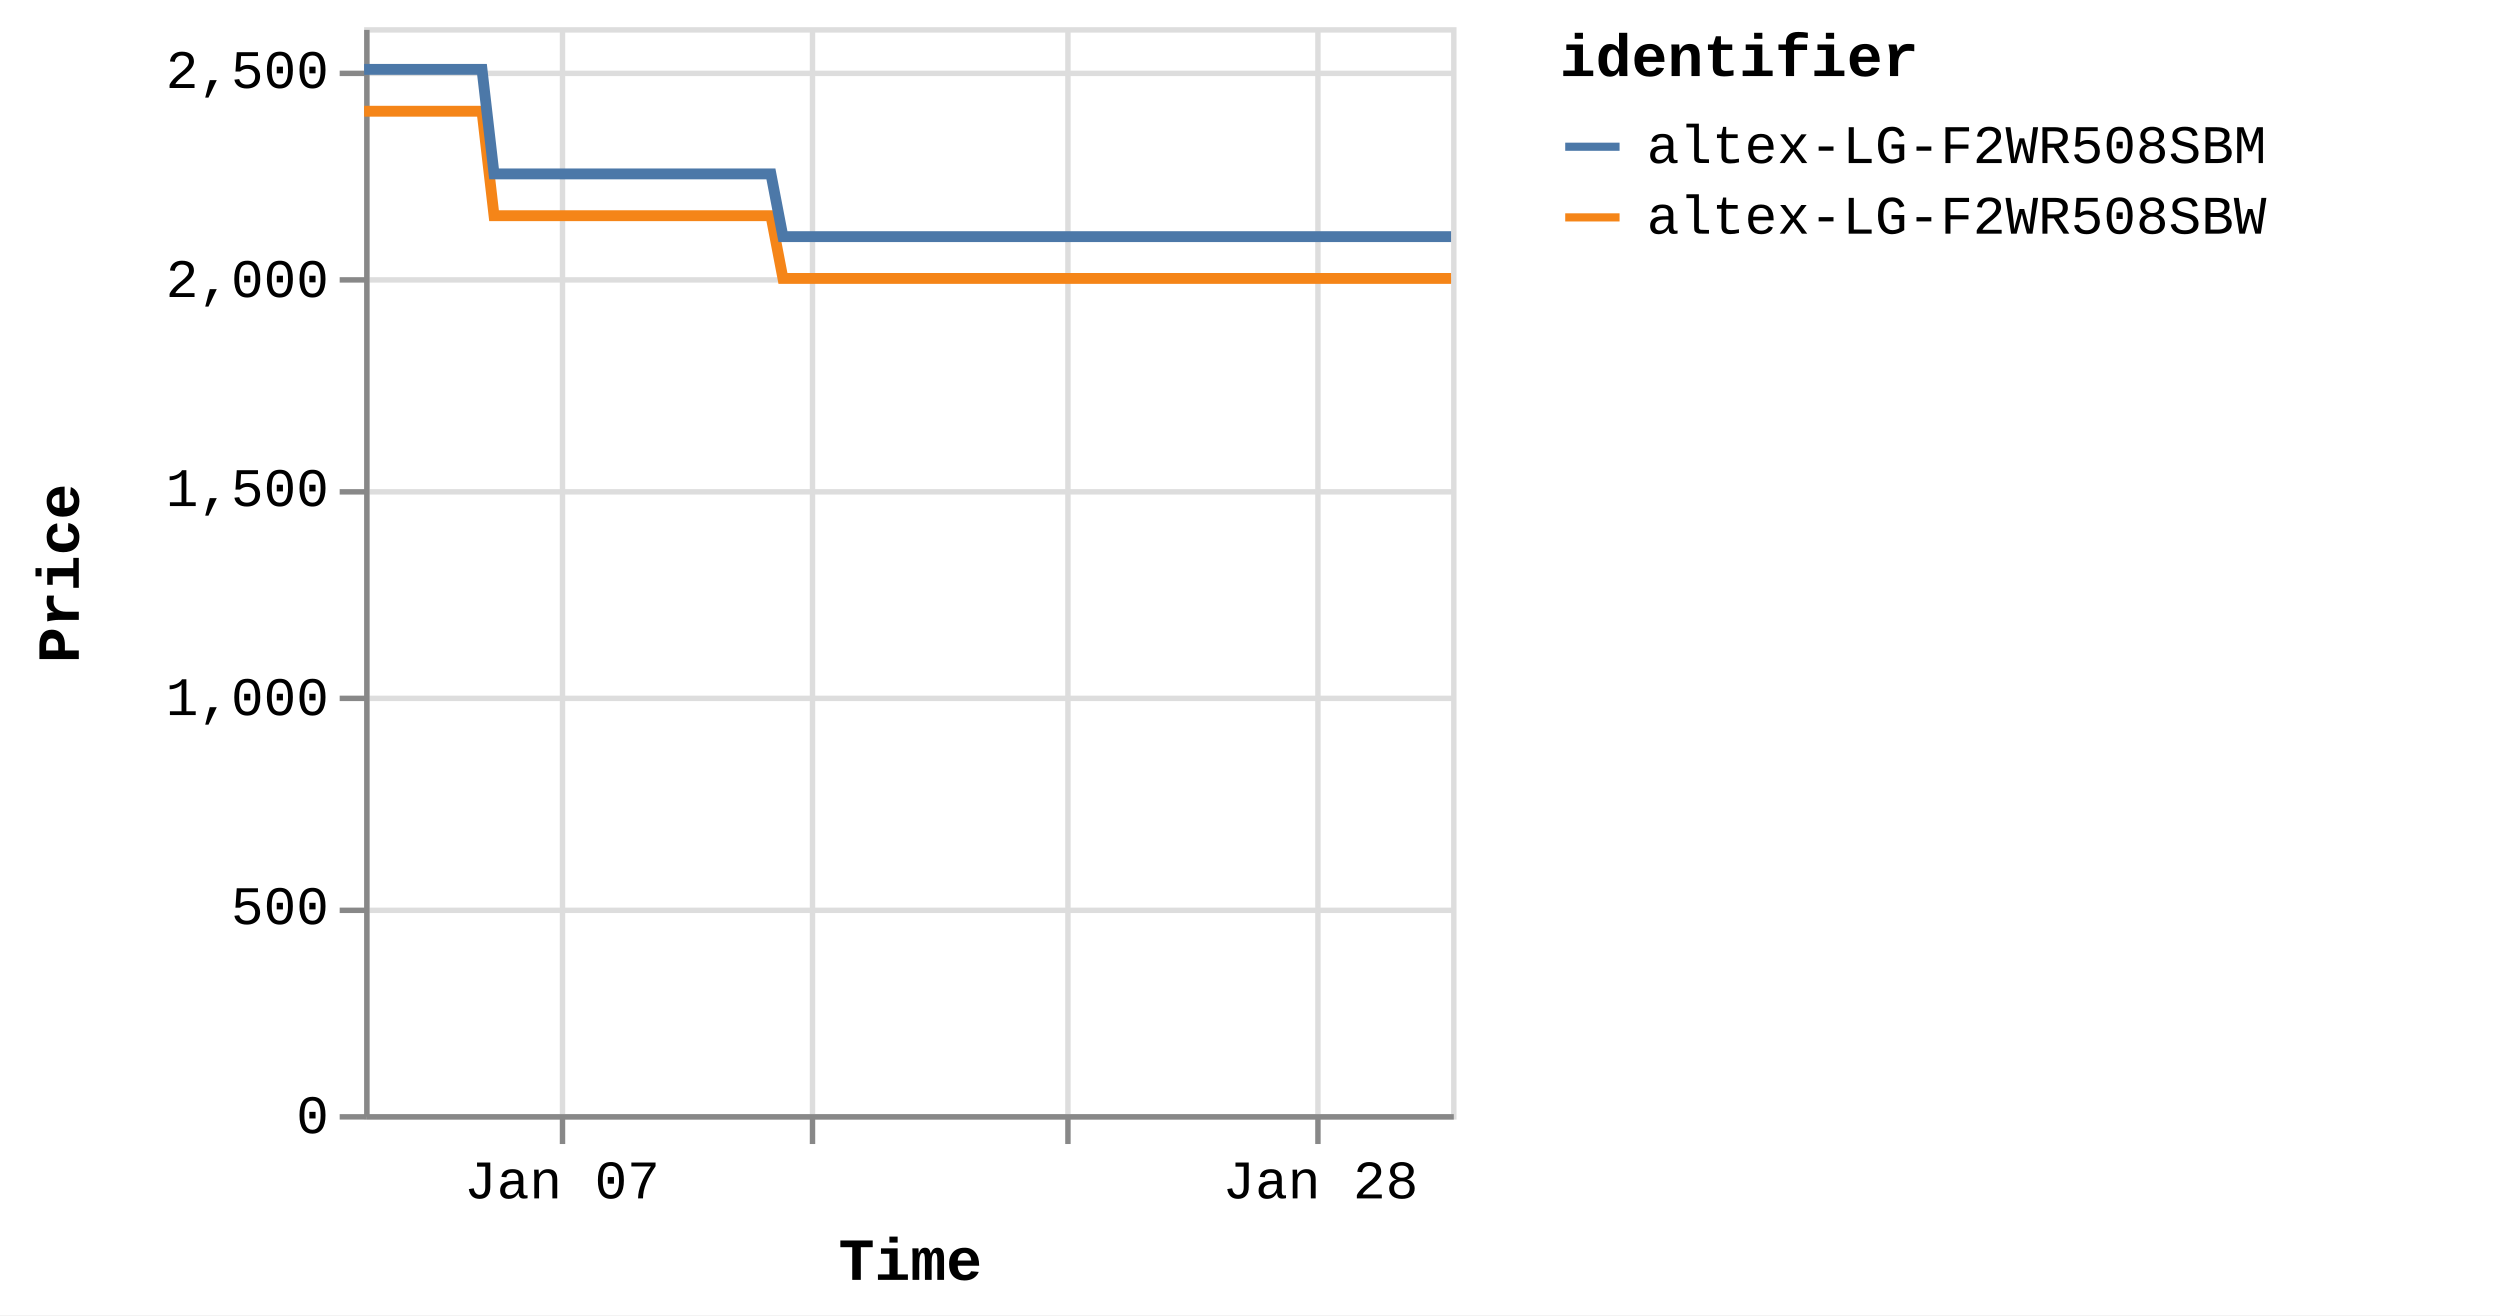
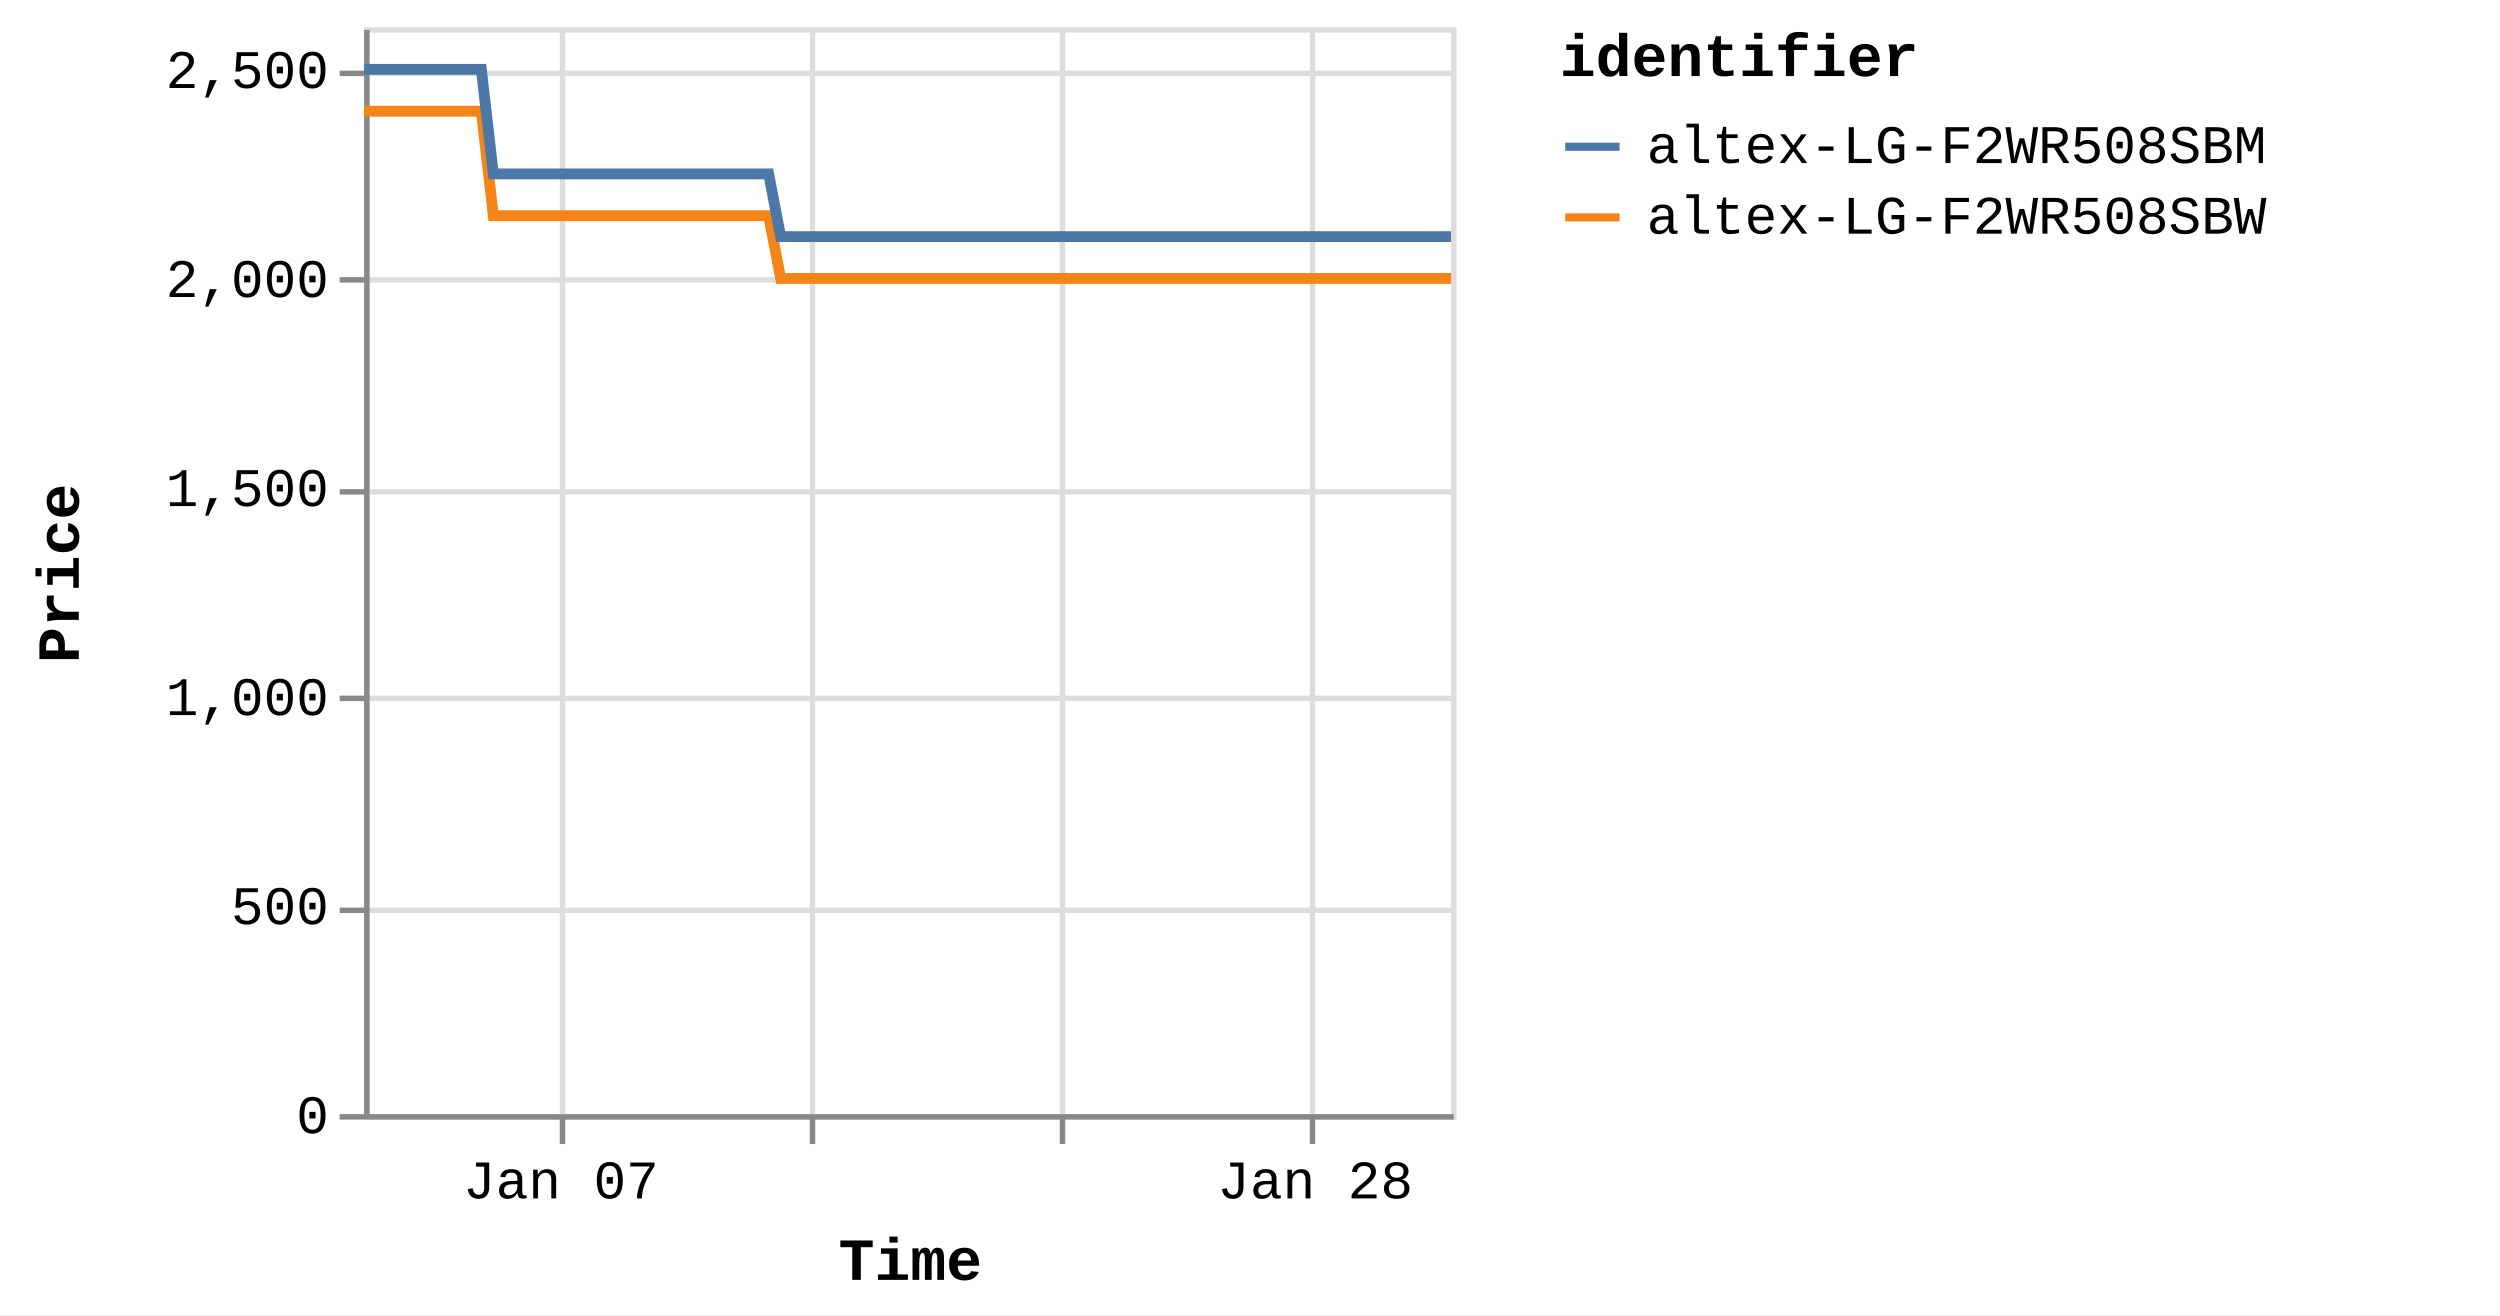
<svg xmlns="http://www.w3.org/2000/svg" version="1.1" class="marks" width="460" height="242" viewBox="0 0 460 242">
  <rect width="460" height="242" fill="white" />
  <g fill="none" stroke-miterlimit="10" transform="translate(67,5)">
    <g class="mark-group role-frame root" role="graphics-object" aria-roledescription="group mark container">
      <g transform="translate(0,0)">
        <path class="background" aria-hidden="true" d="M0.5,0.5h200v200h-200Z" stroke="#ddd" />
        <g>
          <g class="mark-group role-axis" aria-hidden="true">
            <g transform="translate(0.5,200.5)">
              <path class="background" aria-hidden="true" d="M0,0h0v0h0Z" pointer-events="none" />
              <g>
                <g class="mark-rule role-axis-grid" pointer-events="none">
                  <line transform="translate(36,-200)" x2="0" y2="200" stroke="#ddd" stroke-width="1" opacity="1" />
                  <line transform="translate(82,-200)" x2="0" y2="200" stroke="#ddd" stroke-width="1" opacity="1" />
-                   <line transform="translate(129,-200)" x2="0" y2="200" stroke="#ddd" stroke-width="1" opacity="1" />
-                   <line transform="translate(175,-200)" x2="0" y2="200" stroke="#ddd" stroke-width="1" opacity="1" />
+                   <line transform="translate(128,-200)" x2="0" y2="200" stroke="#ddd" stroke-width="1" opacity="1" />
+                   <line transform="translate(174,-200)" x2="0" y2="200" stroke="#ddd" stroke-width="1" opacity="1" />
                </g>
              </g>
              <path class="foreground" aria-hidden="true" d="" pointer-events="none" display="none" />
            </g>
          </g>
          <g class="mark-group role-axis" aria-hidden="true">
            <g transform="translate(0.5,0.5)">
              <path class="background" aria-hidden="true" d="M0,0h0v0h0Z" pointer-events="none" />
              <g>
                <g class="mark-rule role-axis-grid" pointer-events="none">
                  <line transform="translate(0,200)" x2="200" y2="0" stroke="#ddd" stroke-width="1" opacity="1" />
                  <line transform="translate(0,162)" x2="200" y2="0" stroke="#ddd" stroke-width="1" opacity="1" />
                  <line transform="translate(0,123)" x2="200" y2="0" stroke="#ddd" stroke-width="1" opacity="1" />
                  <line transform="translate(0,85)" x2="200" y2="0" stroke="#ddd" stroke-width="1" opacity="1" />
                  <line transform="translate(0,46)" x2="200" y2="0" stroke="#ddd" stroke-width="1" opacity="1" />
                  <line transform="translate(0,8)" x2="200" y2="0" stroke="#ddd" stroke-width="1" opacity="1" />
                </g>
              </g>
              <path class="foreground" aria-hidden="true" d="" pointer-events="none" display="none" />
            </g>
          </g>
-           <g class="mark-group role-axis" role="graphics-symbol" aria-roledescription="axis" aria-label="X-axis titled 'Time' for a time scale with values from Monday, 01 January 2024, 2:19:43 PM to Wednesday, 31 January 2024, 4:38:24 PM">
+           <g class="mark-group role-axis" role="graphics-symbol" aria-roledescription="axis" aria-label="X-axis titled 'Time' for a time scale with values from Monday, 01 January 2024, 2:19:43 PM to Wednesday, 31 January 2024, 8:38:13 PM">
            <g transform="translate(0.5,200.5)">
              <path class="background" aria-hidden="true" d="M0,0h0v0h0Z" pointer-events="none" />
              <g>
                <g class="mark-rule role-axis-tick" pointer-events="none">
                  <line transform="translate(36,0)" x2="0" y2="5" stroke="#888" stroke-width="1" opacity="1" />
                  <line transform="translate(82,0)" x2="0" y2="5" stroke="#888" stroke-width="1" opacity="1" />
-                   <line transform="translate(129,0)" x2="0" y2="5" stroke="#888" stroke-width="1" opacity="1" />
-                   <line transform="translate(175,0)" x2="0" y2="5" stroke="#888" stroke-width="1" opacity="1" />
+                   <line transform="translate(128,0)" x2="0" y2="5" stroke="#888" stroke-width="1" opacity="1" />
+                   <line transform="translate(174,0)" x2="0" y2="5" stroke="#888" stroke-width="1" opacity="1" />
                </g>
                <g class="mark-text role-axis-label" pointer-events="none">
-                   <text text-anchor="middle" transform="translate(35.90455,15)" font-family="Liberation Mono" font-size="10px" fill="#000" opacity="1">Jan 07</text>
-                   <text text-anchor="middle" transform="translate(82.42187,15)" font-family="Liberation Mono" font-size="10px" fill="#000" opacity="0">Jan 14</text>
-                   <text text-anchor="middle" transform="translate(128.9392,15)" font-family="Liberation Mono" font-size="10px" fill="#000" opacity="0">Jan 21</text>
-                   <text text-anchor="middle" transform="translate(175.4565,15)" font-family="Liberation Mono" font-size="10px" fill="#000" opacity="1">Jan 28</text>
+                   <text text-anchor="middle" transform="translate(35.70696,15)" font-family="Liberation Mono" font-size="10px" fill="#000" opacity="1">Jan 07</text>
+                   <text text-anchor="middle" transform="translate(81.9683,15)" font-family="Liberation Mono" font-size="10px" fill="#000" opacity="0">Jan 14</text>
+                   <text text-anchor="middle" transform="translate(128.2296,15)" font-family="Liberation Mono" font-size="10px" fill="#000" opacity="0">Jan 21</text>
+                   <text text-anchor="middle" transform="translate(174.491,15)" font-family="Liberation Mono" font-size="10px" fill="#000" opacity="1">Jan 28</text>
                </g>
                <g class="mark-rule role-axis-domain" pointer-events="none">
                  <line transform="translate(0,0)" x2="200" y2="0" stroke="#888" stroke-width="1" opacity="1" />
                </g>
                <g class="mark-text role-axis-title" pointer-events="none">
                  <text text-anchor="middle" transform="translate(100,30)" font-family="Liberation Mono" font-size="11px" font-weight="bold" fill="#000" opacity="1">Time</text>
                </g>
              </g>
              <path class="foreground" aria-hidden="true" d="" pointer-events="none" display="none" />
            </g>
          </g>
          <g class="mark-group role-axis" role="graphics-symbol" aria-roledescription="axis" aria-label="Y-axis titled 'Price' for a linear scale with values from 0 to 2,600">
            <g transform="translate(0.5,0.5)">
              <path class="background" aria-hidden="true" d="M0,0h0v0h0Z" pointer-events="none" />
              <g>
                <g class="mark-rule role-axis-tick" pointer-events="none">
                  <line transform="translate(0,200)" x2="-5" y2="0" stroke="#888" stroke-width="1" opacity="1" />
                  <line transform="translate(0,162)" x2="-5" y2="0" stroke="#888" stroke-width="1" opacity="1" />
                  <line transform="translate(0,123)" x2="-5" y2="0" stroke="#888" stroke-width="1" opacity="1" />
                  <line transform="translate(0,85)" x2="-5" y2="0" stroke="#888" stroke-width="1" opacity="1" />
                  <line transform="translate(0,46)" x2="-5" y2="0" stroke="#888" stroke-width="1" opacity="1" />
                  <line transform="translate(0,8)" x2="-5" y2="0" stroke="#888" stroke-width="1" opacity="1" />
                </g>
                <g class="mark-text role-axis-label" pointer-events="none">
                  <text text-anchor="end" transform="translate(-7,203)" font-family="Liberation Mono" font-size="10px" fill="#000" opacity="1">0</text>
                  <text text-anchor="end" transform="translate(-7,164.5385)" font-family="Liberation Mono" font-size="10px" fill="#000" opacity="1">500</text>
                  <text text-anchor="end" transform="translate(-7,126.0769)" font-family="Liberation Mono" font-size="10px" fill="#000" opacity="1">1,000</text>
                  <text text-anchor="end" transform="translate(-7,87.61538)" font-family="Liberation Mono" font-size="10px" fill="#000" opacity="1">1,500</text>
                  <text text-anchor="end" transform="translate(-7,49.15385)" font-family="Liberation Mono" font-size="10px" fill="#000" opacity="1">2,000</text>
                  <text text-anchor="end" transform="translate(-7,10.69231)" font-family="Liberation Mono" font-size="10px" fill="#000" opacity="1">2,500</text>
                </g>
                <g class="mark-rule role-axis-domain" pointer-events="none">
                  <line transform="translate(0,200)" x2="0" y2="-200" stroke="#888" stroke-width="1" opacity="1" />
                </g>
                <g class="mark-text role-axis-title" pointer-events="none">
                  <text text-anchor="middle" transform="translate(-51,100) rotate(-90) translate(0,-2)" font-family="Liberation Mono" font-size="11px" font-weight="bold" fill="#000" opacity="1">Price</text>
                </g>
              </g>
              <path class="foreground" aria-hidden="true" d="" pointer-events="none" display="none" />
            </g>
          </g>
          <g class="mark-group role-scope pathgroup" role="graphics-object" aria-roledescription="group mark container">
            <g transform="translate(0,0)">
              <path class="background" aria-hidden="true" d="M0,0h200v200h-200Z" />
              <g>
                <g class="mark-line role-mark marks" role="graphics-object" aria-roledescription="line mark container">
-                   <path aria-label="Time: Jan 01, 2024; Price: 2399; identifier: altex-LG-F2WR508SBW" role="graphics-symbol" aria-roledescription="line mark" d="M0,15.462L0.696,15.462L1.748,15.462L3.963,15.462L5.072,15.462L6.236,15.462L7.294,15.462L8.392,15.462L10.609,15.462L11.717,15.462L12.883,15.462L13.941,15.462L15.036,15.462L17.255,15.462L18.363,15.462L19.526,15.462L20.594,15.462L21.685,15.462L23.903,34.692L25.009,34.692L26.172,34.692L27.236,34.692L28.328,34.692L30.546,34.692L31.652,34.692L32.813,34.692L33.876,34.692L34.973,34.692L37.196,34.692L38.297,34.692L39.457,34.692L40.522,34.692L41.619,34.692L43.84,34.692L44.951,34.692L46.116,34.692L47.176,34.692L48.263,34.692L50.488,34.692L51.594,34.692L52.773,34.692L53.823,34.692L54.91,34.692L57.132,34.692L58.24,34.692L59.406,34.692L60.463,34.692L61.555,34.692L63.776,34.692L64.884,34.692L66.053,34.692L67.113,34.692L68.201,34.692L70.421,34.692L71.53,34.692L72.693,34.692L73.755,34.692L74.847,34.692L77.063,46.231L78.169,46.231L79.329,46.231L80.394,46.231L81.49,46.231L83.713,46.231L84.814,46.231L85.974,46.231L87.037,46.231L88.136,46.231L90.359,46.231L91.468,46.231L92.638,46.231L93.695,46.231L94.782,46.231L97.002,46.231L98.114,46.231L99.28,46.231L100.342,46.231L101.427,46.231L103.648,46.231L104.76,46.231L105.927,46.231L106.985,46.231L108.072,46.231L110.291,46.231L111.4,46.231L112.569,46.231L113.626,46.231L114.721,46.231L116.939,46.231L118.047,46.231L119.215,46.231L120.277,46.231L121.363,46.231L123.584,46.231L124.685,46.231L125.847,46.231L126.916,46.231L128.01,46.231L130.224,46.231L131.332,46.231L132.492,46.231L133.557,46.231L134.654,46.231L136.88,46.231L137.989,46.231L139.158,46.231L140.21,46.231L141.3,46.231L143.521,46.231L144.634,46.231L145.801,46.231L146.861,46.231L147.944,46.231L150.168,46.231L151.278,46.231L152.446,46.231L153.503,46.231L154.591,46.231L156.815,46.231L157.92,46.231L159.091,46.231L160.153,46.231L161.235,46.231L163.453,46.231L164.565,46.231L165.713,46.231L166.776,46.231L167.884,46.231L170.095,46.231L171.206,46.231L172.343,46.231L173.418,46.231L174.524,46.231L176.742,46.231L177.849,46.231L178.991,46.231L180.064,46.231L181.172,46.231L183.387,46.231L184.497,46.231L185.647,46.231L186.711,46.231L187.818,46.231L190.03,46.231L191.139,46.231L192.291,46.231L193.37,46.231L194.461,46.231L196.676,46.231L197.785,46.231L198.938,46.231L200,46.231" stroke="#f58518" stroke-width="2" />
+                   <path aria-label="Time: Jan 01, 2024; Price: 2399; identifier: altex-LG-F2WR508SBW" role="graphics-symbol" aria-roledescription="line mark" d="M0,15.462L0.692,15.462L1.738,15.462L3.941,15.462L5.044,15.462L6.202,15.462L7.254,15.462L8.346,15.462L10.551,15.462L11.652,15.462L12.812,15.462L13.865,15.462L14.954,15.462L17.16,15.462L18.262,15.462L19.419,15.462L20.481,15.462L21.565,15.462L23.771,34.692L24.872,34.692L26.028,34.692L27.086,34.692L28.172,34.692L30.378,34.692L31.478,34.692L32.632,34.692L33.69,34.692L34.781,34.692L36.991,34.692L38.086,34.692L39.24,34.692L40.299,34.692L41.39,34.692L43.599,34.692L44.704,34.692L45.862,34.692L46.916,34.692L47.998,34.692L50.21,34.692L51.31,34.692L52.483,34.692L53.527,34.692L54.608,34.692L56.818,34.692L57.92,34.692L59.079,34.692L60.131,34.692L61.217,34.692L63.425,34.692L64.527,34.692L65.69,34.692L66.744,34.692L67.826,34.692L70.033,34.692L71.136,34.692L72.293,34.692L73.349,34.692L74.435,34.692L76.639,46.231L77.738,46.231L78.892,46.231L79.951,46.231L81.042,46.231L83.252,46.231L84.347,46.231L85.5,46.231L86.558,46.231L87.651,46.231L89.862,46.231L90.965,46.231L92.128,46.231L93.179,46.231L94.26,46.231L96.468,46.231L97.574,46.231L98.734,46.231L99.789,46.231L100.869,46.231L103.077,46.231L104.183,46.231L105.344,46.231L106.396,46.231L107.478,46.231L109.684,46.231L110.787,46.231L111.949,46.231L113,46.231L114.089,46.231L116.295,46.231L117.398,46.231L118.559,46.231L119.615,46.231L120.695,46.231L122.904,46.231L123.999,46.231L125.155,46.231L126.217,46.231L127.306,46.231L129.508,46.231L130.609,46.231L131.763,46.231L132.822,46.231L133.913,46.231L136.127,46.231L137.23,46.231L138.392,46.231L139.438,46.231L140.522,46.231L142.731,46.231L143.838,46.231L144.999,46.231L146.053,46.231L147.13,46.231L149.341,46.231L150.445,46.231L151.607,46.231L152.659,46.231L153.74,46.231L155.952,46.231L157.051,46.231L158.216,46.231L159.272,46.231L160.348,46.231L162.554,46.231L163.659,46.231L164.801,46.231L165.858,46.231L166.96,46.231L169.159,46.231L170.264,46.231L171.395,46.231L172.464,46.231L173.564,46.231L175.769,46.231L176.87,46.231L178.006,46.231L179.073,46.231L180.175,46.231L182.377,46.231L183.482,46.231L184.625,46.231L185.683,46.231L186.784,46.231L188.984,46.231L190.087,46.231L191.232,46.231L192.306,46.231L193.391,46.231L195.593,46.231L196.696,46.231L197.843,46.231L198.899,46.231L200,46.231" stroke="#f58518" stroke-width="2" />
                </g>
              </g>
              <path class="foreground" aria-hidden="true" d="" display="none" />
            </g>
            <g transform="translate(0,0)">
              <path class="background" aria-hidden="true" d="M0,0h200v200h-200Z" />
              <g>
                <g class="mark-line role-mark marks" role="graphics-object" aria-roledescription="line mark container">
-                   <path aria-label="Time: Jan 01, 2024; Price: 2499; identifier: altex-LG-F2WR508SBM" role="graphics-symbol" aria-roledescription="line mark" d="M0,7.769L0.696,7.769L1.748,7.769L3.963,7.769L5.072,7.769L6.236,7.769L7.294,7.769L8.393,7.769L10.609,7.769L11.717,7.769L12.883,7.769L13.942,7.769L15.037,7.769L17.255,7.769L18.364,7.769L19.526,7.769L20.594,7.769L21.686,7.769L23.903,27L25.009,27L26.173,27L27.237,27L28.328,27L30.546,27L31.652,27L32.813,27L33.876,27L34.974,27L37.196,27L38.297,27L39.457,27L40.522,27L41.619,27L43.841,27L44.951,27L46.116,27L47.176,27L48.264,27L50.488,27L51.594,27L52.773,27L53.823,27L54.91,27L57.133,27L58.24,27L59.406,27L60.463,27L61.556,27L63.776,27L64.885,27L66.054,27L67.113,27L68.201,27L70.421,27L71.53,27L72.694,27L73.755,27L74.847,27L77.063,38.538L78.169,38.538L79.329,38.538L80.394,38.538L81.491,38.538L83.713,38.538L84.814,38.538L85.974,38.538L87.037,38.538L88.136,38.538L90.359,38.538L91.469,38.538L92.638,38.538L93.695,38.538L94.782,38.538L97.002,38.538L98.114,38.538L99.281,38.538L100.344,38.538L101.427,38.538L103.648,38.538L104.76,38.538L105.927,38.538L106.985,38.538L108.073,38.538L110.292,38.538L111.401,38.538L112.569,38.538L113.626,38.538L114.721,38.538L116.939,38.538L118.048,38.538L119.215,38.538L120.277,38.538L121.363,38.538L123.584,38.538L124.685,38.538L125.848,38.538L126.916,38.538L128.01,38.538L130.225,38.538L131.332,38.538L132.492,38.538L133.557,38.538L134.655,38.538L136.88,38.538L137.99,38.538L139.158,38.538L140.211,38.538L141.3,38.538L143.521,38.538L144.634,38.538L145.802,38.538L146.862,38.538L147.945,38.538L150.168,38.538L151.278,38.538L152.446,38.538L153.503,38.538L154.591,38.538L156.815,38.538L157.921,38.538L159.092,38.538L160.153,38.538L161.236,38.538L163.454,38.538L164.565,38.538L165.713,38.538L166.776,38.538L167.884,38.538L170.096,38.538L171.206,38.538L172.343,38.538L173.418,38.538L174.524,38.538L176.742,38.538L177.849,38.538L178.992,38.538L180.064,38.538L181.172,38.538L183.387,38.538L184.498,38.538L185.647,38.538L186.711,38.538L187.818,38.538L190.031,38.538L191.139,38.538L192.291,38.538L193.37,38.538L194.461,38.538L196.676,38.538L197.785,38.538L198.938,38.538L200,38.538" stroke="#4c78a8" stroke-width="2" />
+                   <path aria-label="Time: Jan 01, 2024; Price: 2499; identifier: altex-LG-F2WR508SBM" role="graphics-symbol" aria-roledescription="line mark" d="M0,7.769L0.692,7.769L1.739,7.769L3.942,7.769L5.044,7.769L6.202,7.769L7.254,7.769L8.346,7.769L10.551,7.769L11.653,7.769L12.812,7.769L13.865,7.769L14.954,7.769L17.16,7.769L18.263,7.769L19.419,7.769L20.481,7.769L21.566,7.769L23.772,27L24.872,27L26.028,27L27.087,27L28.172,27L30.378,27L31.478,27L32.632,27L33.69,27L34.781,27L36.991,27L38.087,27L39.24,27L40.299,27L41.39,27L43.6,27L44.704,27L45.863,27L46.917,27L47.998,27L50.21,27L51.31,27L52.483,27L53.527,27L54.608,27L56.818,27L57.92,27L59.08,27L60.131,27L61.217,27L63.425,27L64.527,27L65.69,27L66.744,27L67.826,27L70.033,27L71.136,27L72.294,27L73.35,27L74.435,27L76.639,38.538L77.739,38.538L78.893,38.538L79.951,38.538L81.042,38.538L83.252,38.538L84.347,38.538L85.501,38.538L86.558,38.538L87.651,38.538L89.862,38.538L90.965,38.538L92.128,38.538L93.18,38.538L94.26,38.538L96.468,38.538L97.575,38.538L98.734,38.538L99.791,38.538L100.869,38.538L103.077,38.538L104.183,38.538L105.344,38.538L106.396,38.538L107.478,38.538L109.685,38.538L110.788,38.538L111.949,38.538L113.001,38.538L114.09,38.538L116.296,38.538L117.398,38.538L118.559,38.538L119.615,38.538L120.695,38.538L122.904,38.538L123.999,38.538L125.155,38.538L126.218,38.538L127.306,38.538L129.508,38.538L130.609,38.538L131.763,38.538L132.822,38.538L133.914,38.538L136.127,38.538L137.231,38.538L138.393,38.538L139.439,38.538L140.522,38.538L142.732,38.538L143.838,38.538L144.999,38.538L146.053,38.538L147.13,38.538L149.342,38.538L150.445,38.538L151.607,38.538L152.659,38.538L153.74,38.538L155.952,38.538L157.052,38.538L158.216,38.538L159.272,38.538L160.348,38.538L162.554,38.538L163.659,38.538L164.801,38.538L165.858,38.538L166.961,38.538L169.159,38.538L170.264,38.538L171.395,38.538L172.464,38.538L173.564,38.538L175.769,38.538L176.871,38.538L178.007,38.538L179.073,38.538L180.175,38.538L182.378,38.538L183.482,38.538L184.625,38.538L185.684,38.538L186.784,38.538L188.985,38.538L190.087,38.538L191.233,38.538L192.306,38.538L193.391,38.538L195.594,38.538L196.696,38.538L197.843,38.538L198.899,38.538L200,38.538" stroke="#4c78a8" stroke-width="2" />
                </g>
              </g>
              <path class="foreground" aria-hidden="true" d="" display="none" />
            </g>
          </g>
          <g class="mark-group role-legend" role="graphics-symbol" aria-roledescription="legend" aria-label="Symbol legend titled 'identifier' for stroke color with 2 values: altex-LG-F2WR508SBM, altex-LG-F2WR508SBW">
            <g transform="translate(220,0)">
              <path class="background" aria-hidden="true" d="M0,0h168v40h-168Z" pointer-events="none" />
              <g>
                <g class="mark-group role-legend-entry">
                  <g transform="translate(0,16)">
                    <path class="background" aria-hidden="true" d="M0,0h0v0h0Z" pointer-events="none" />
                    <g>
                      <g class="mark-group role-scope" role="graphics-object" aria-roledescription="group mark container">
                        <g transform="translate(0,0)">
                          <path class="background" aria-hidden="true" d="M0,0h168v11h-168Z" pointer-events="none" opacity="1" />
                          <g>
                            <g class="mark-symbol role-legend-symbol" pointer-events="none">
                              <path transform="translate(6,6)" d="M-5,0L5,0" stroke="#4c78a8" stroke-width="1.5" opacity="1" />
                            </g>
                            <g class="mark-text role-legend-label" pointer-events="none">
                              <text text-anchor="start" transform="translate(16,9)" font-family="Liberation Mono" font-size="10px" fill="#000" opacity="1">altex-LG-F2WR508SBM</text>
                            </g>
                          </g>
                          <path class="foreground" aria-hidden="true" d="" pointer-events="none" display="none" />
                        </g>
                        <g transform="translate(0,13)">
                          <path class="background" aria-hidden="true" d="M0,0h168v11h-168Z" pointer-events="none" opacity="1" />
                          <g>
                            <g class="mark-symbol role-legend-symbol" pointer-events="none">
                              <path transform="translate(6,6)" d="M-5,0L5,0" stroke="#f58518" stroke-width="1.5" opacity="1" />
                            </g>
                            <g class="mark-text role-legend-label" pointer-events="none">
                              <text text-anchor="start" transform="translate(16,9)" font-family="Liberation Mono" font-size="10px" fill="#000" opacity="1">altex-LG-F2WR508SBW</text>
                            </g>
                          </g>
                          <path class="foreground" aria-hidden="true" d="" pointer-events="none" display="none" />
                        </g>
                      </g>
                    </g>
                    <path class="foreground" aria-hidden="true" d="" pointer-events="none" display="none" />
                  </g>
                </g>
                <g class="mark-text role-legend-title" pointer-events="none">
                  <text text-anchor="start" transform="translate(0,9)" font-family="Liberation Mono" font-size="11px" font-weight="bold" fill="#000" opacity="1">identifier</text>
                </g>
              </g>
              <path class="foreground" aria-hidden="true" d="" pointer-events="none" display="none" />
            </g>
          </g>
        </g>
        <path class="foreground" aria-hidden="true" d="" display="none" />
      </g>
    </g>
  </g>
</svg>
